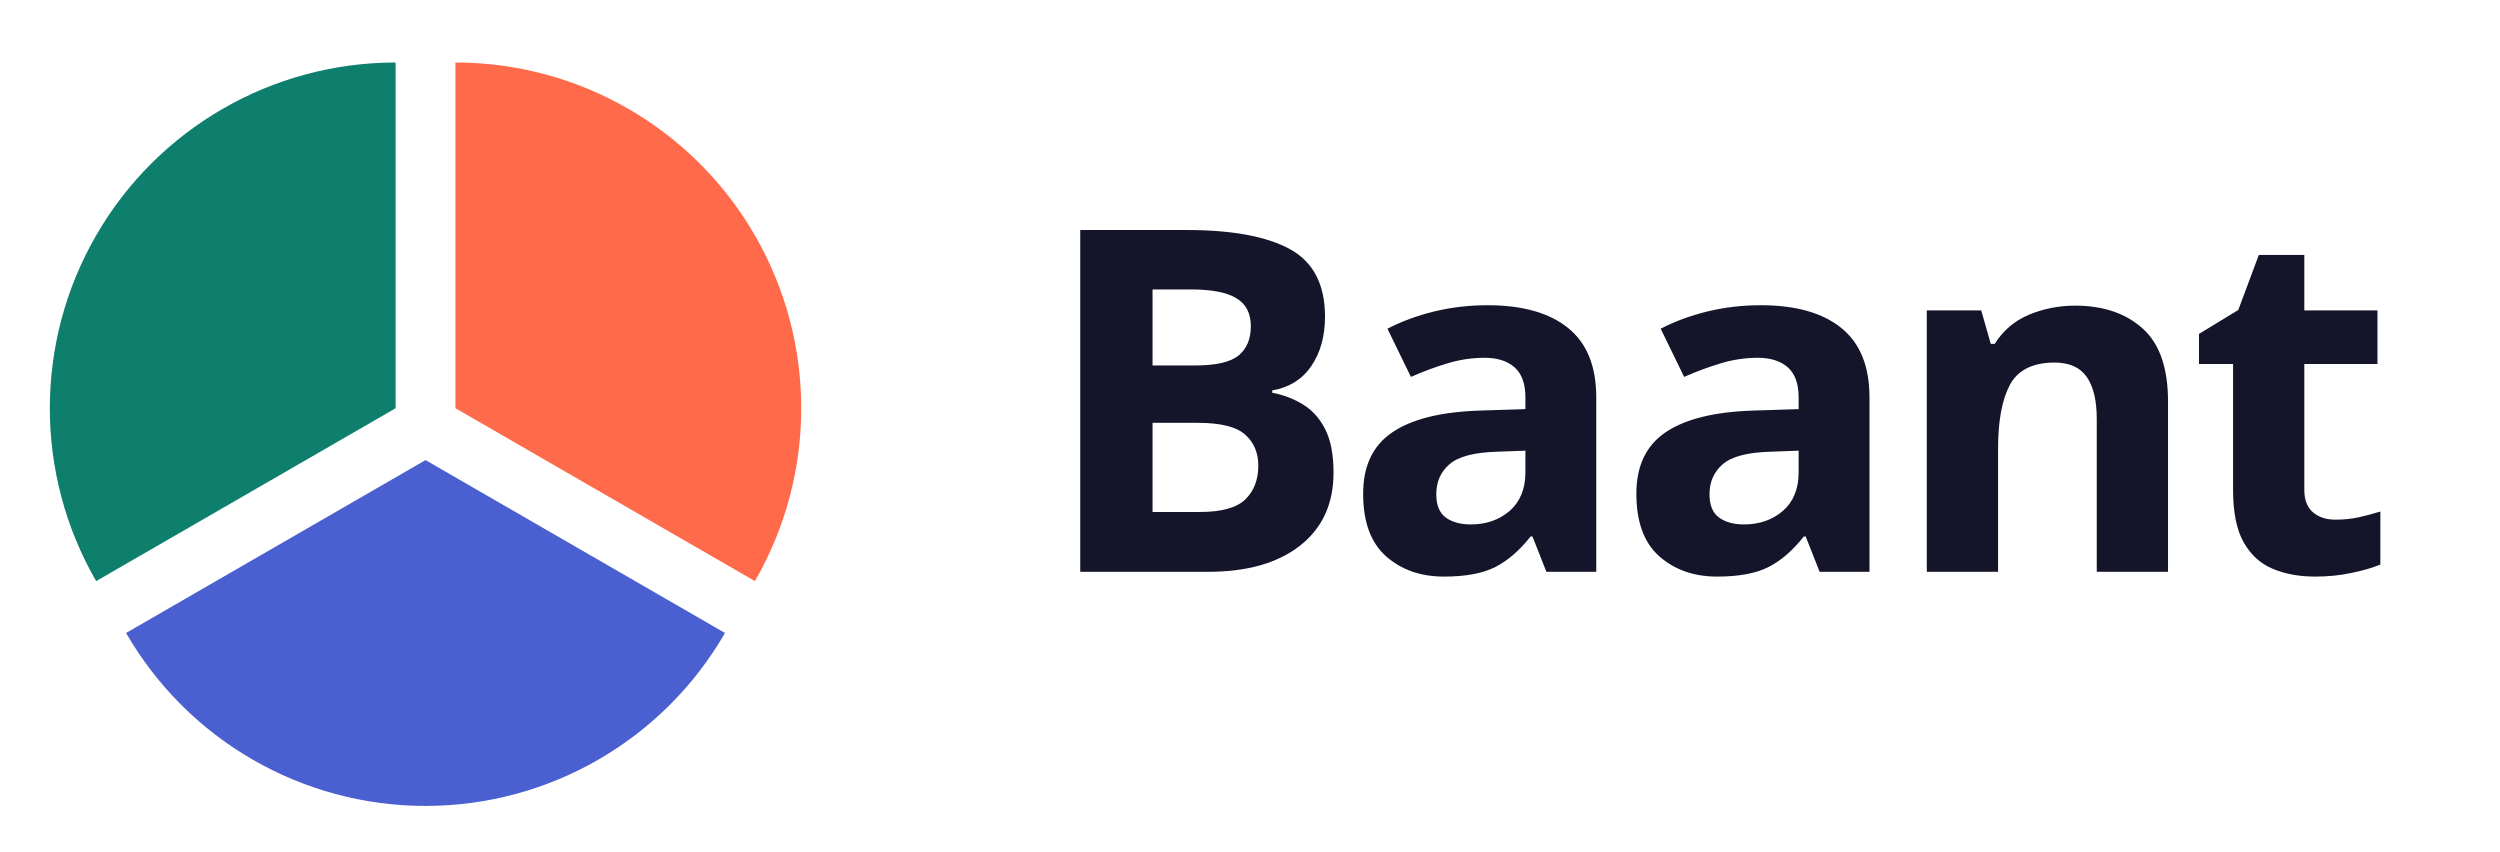
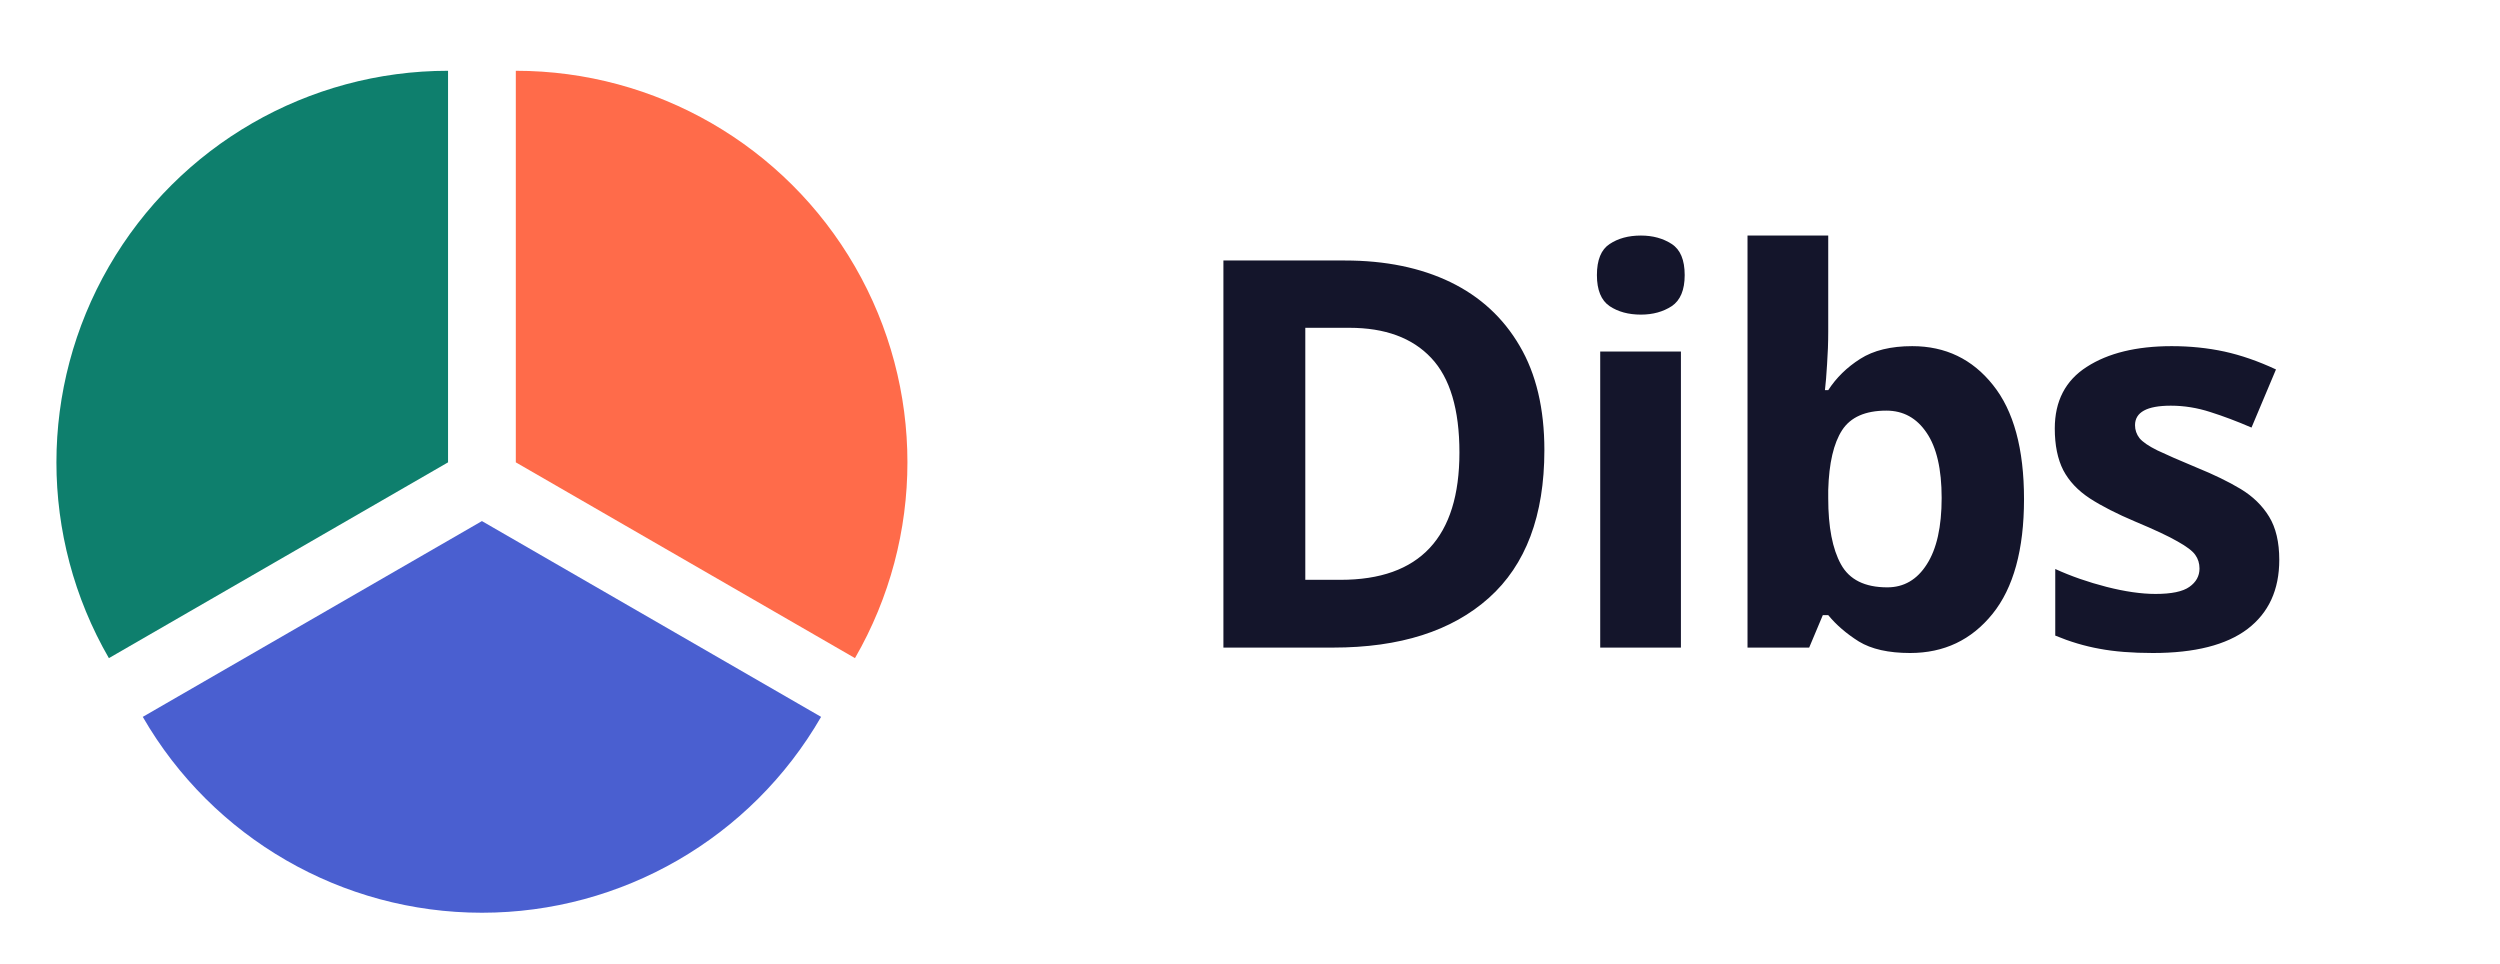
- <svg xmlns="http://www.w3.org/2000/svg" viewBox="0 0 188 64" role="img" aria-label="Baant">
+ <svg xmlns="http://www.w3.org/2000/svg" viewBox="0 0 166 64" role="img" aria-label="Dibs">
  <path d="M34.25 30.70 L34.25 4.70 A26 26 0 0 1 56.77 43.70 Z" fill="#ff6b4a" />
  <path d="M32.00 34.60 L54.52 47.60 A26 26 0 0 1 9.48 47.60 Z" fill="#4a5fd0" />
  <path d="M29.75 30.70 L7.23 43.70 A26 26 0 0 1 29.75 4.70 Z" fill="#0e7f6d" />
-   <text x="78" y="43" font-family="Sora, system-ui, sans-serif" font-size="36" font-weight="700" letter-spacing="-1.2" fill="#14152b">Baant</text>
+   <text x="78" y="43" font-family="Sora, system-ui, sans-serif" font-size="36" font-weight="700" letter-spacing="-1.2" fill="#14152b">Dibs</text>
</svg>
